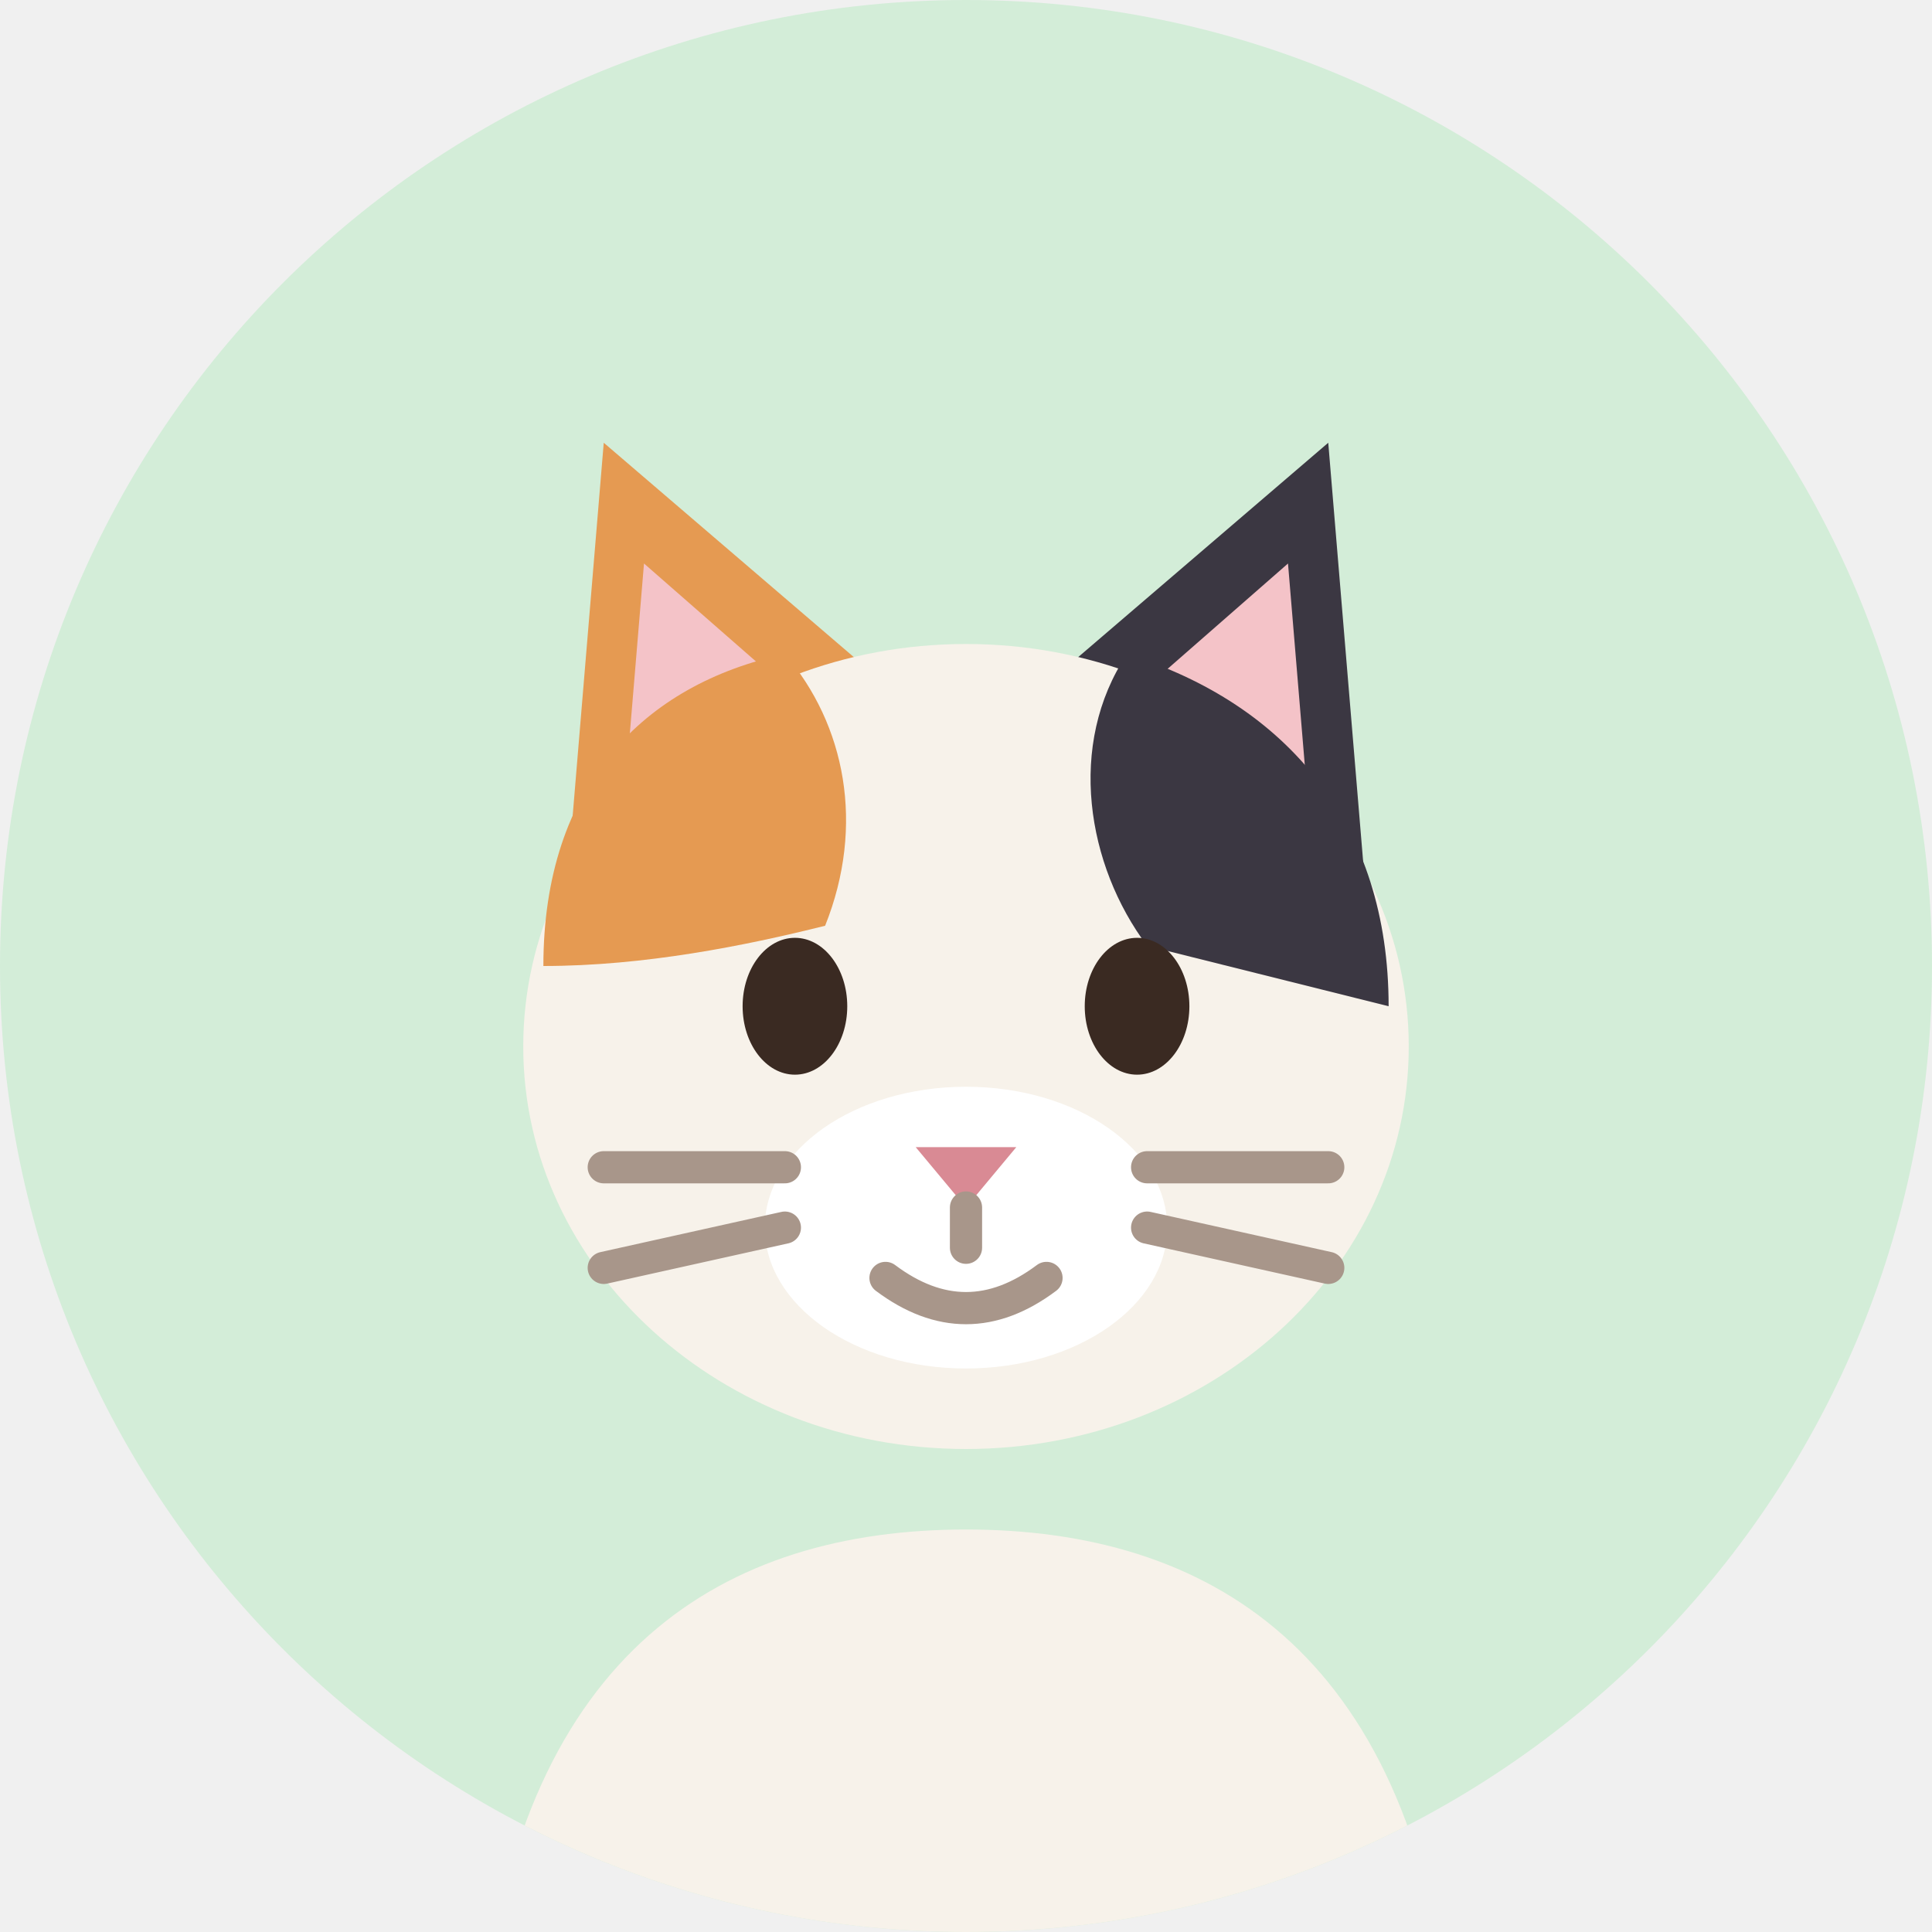
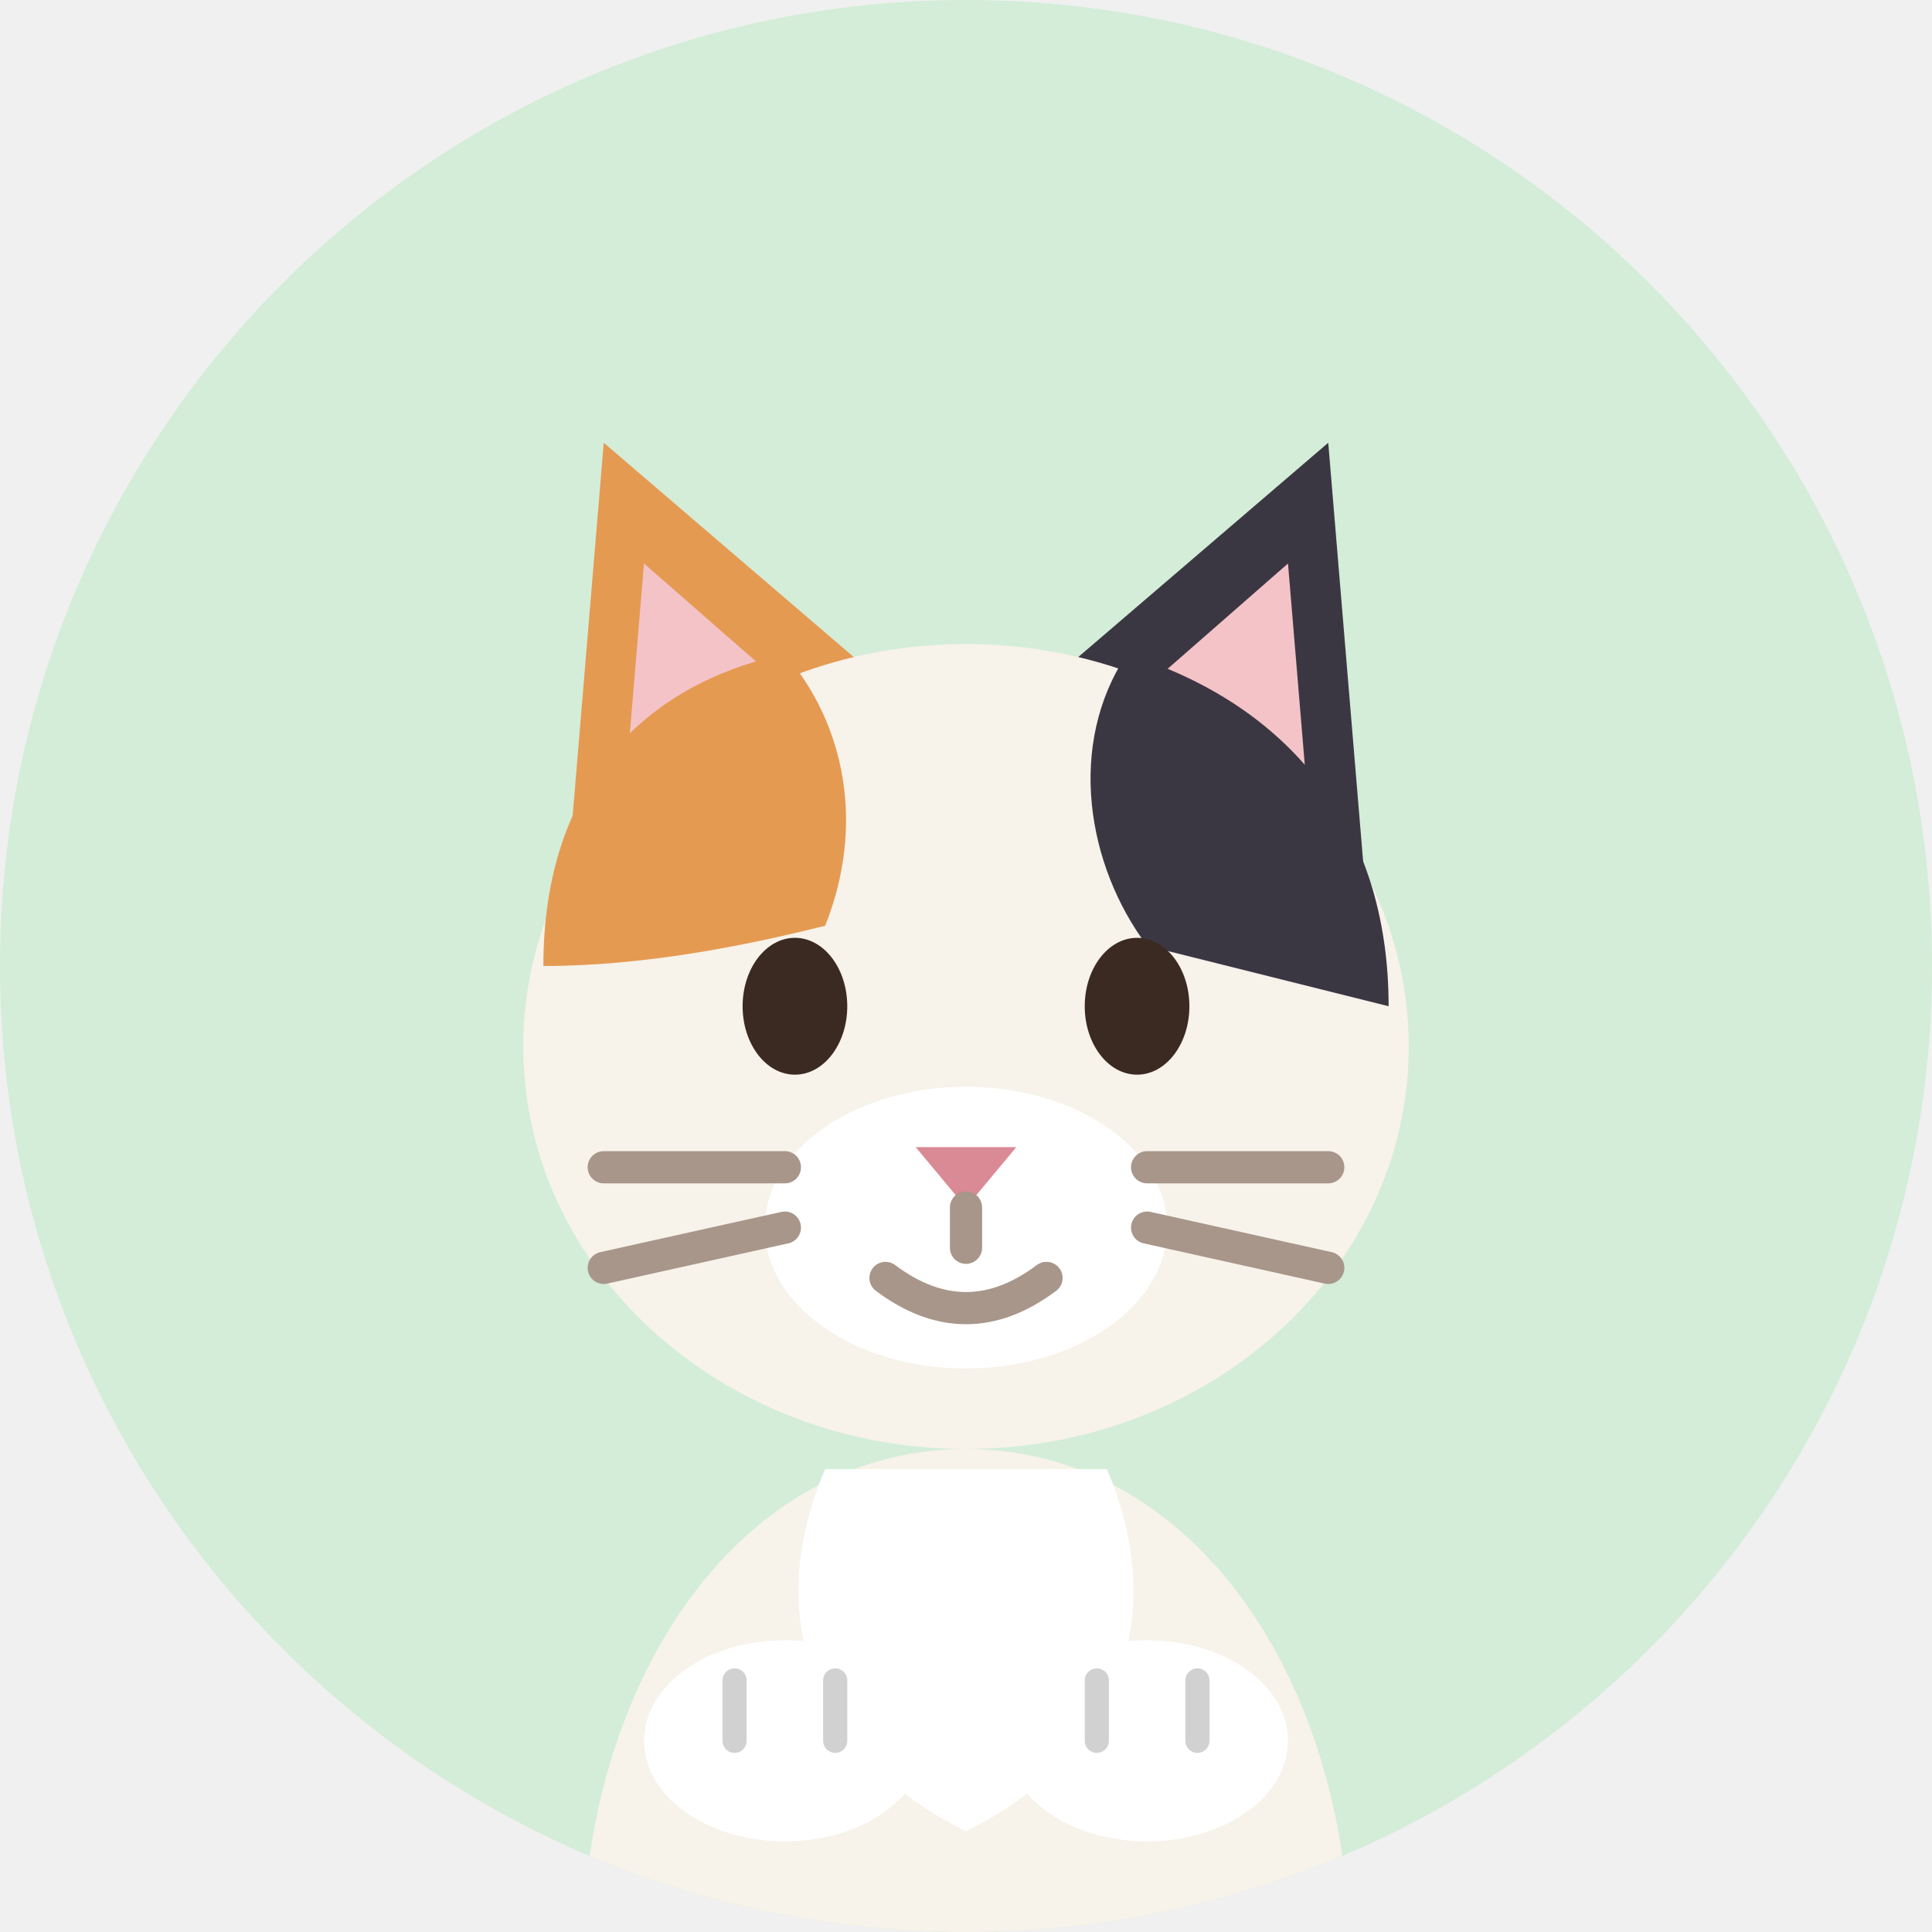
<svg xmlns="http://www.w3.org/2000/svg" viewBox="0 0 96 96" width="96" height="96" fill="none">
  <defs>
    <clipPath id="clip-tricolor-cat">
      <circle cx="48" cy="48" r="48" />
    </clipPath>
  </defs>
  <circle cx="48" cy="48" r="48" fill="#D3EDD8" />
  <g clip-path="url(#clip-tricolor-cat)">
-     <path d="M24 100 C26 82 36 76 48 76 C60 76 70 82 72 100 Z" fill="#F7F2EA" />
+     <path d="M29 100 C28 85 36 72 48 72 C60 72 68 85 67 100 Z" fill="#F7F2EA" />
+     <path d="M41 73 C38 80 40 87 48 91 C56 87 58 80 55 73 Z" fill="#FFFFFF" />
+     <ellipse cx="39" cy="86.5" rx="7" ry="5" fill="#FFFFFF" />
+     <ellipse cx="57" cy="86.5" rx="7" ry="5" fill="#FFFFFF" />
+     <path d="M36.5 83.5 V86.5 M41.5 83.5 V86.5 M54.5 83.5 V86.5 M59.5 83.5 V86.5" stroke="#000000" stroke-opacity="0.18" stroke-width="1.2" stroke-linecap="round" />
    <path d="M28 46 L30 22 L44 34 Z" fill="#E59A52" />
    <path d="M68 46 L66 22 L52 34 Z" fill="#3B3742" />
    <path d="M31 40 L32 28 L40 35 Z M65 40 L64 28 L56 35 Z" fill="#F4C3C8" />
    <ellipse cx="48" cy="52" rx="22" ry="20" fill="#F7F2EA" />
    <path d="M27 48 C27 39 32 34 39 32.5 C42 36 43 41 41 46 C37 47 32 48 27 48 Z" fill="#E59A52" />
    <path d="M69 50 C69 41 64 35 56 32.5 C53 37 54 43 57 47 C61 48 65 49 69 50 Z" fill="#3B3742" />
    <ellipse cx="48" cy="61" rx="10" ry="7" fill="#FFFFFF" />
    <path d="M45.5 57 H50.5 L48 60 Z" fill="#D98A94" />
    <ellipse cx="39.5" cy="50" rx="2.6" ry="3.4" fill="#3A2A22" />
    <ellipse cx="56.5" cy="50" rx="2.6" ry="3.4" fill="#3A2A22" />
    <path d="M48 60 V62 M44 63.5 Q48 66.5 52 63.5 M30 58 H39 M30 63 L39 61 M66 58 H57 M66 63 L57 61" stroke="#A8968A" stroke-width="1.6" stroke-linecap="round" />
  </g>
</svg>
